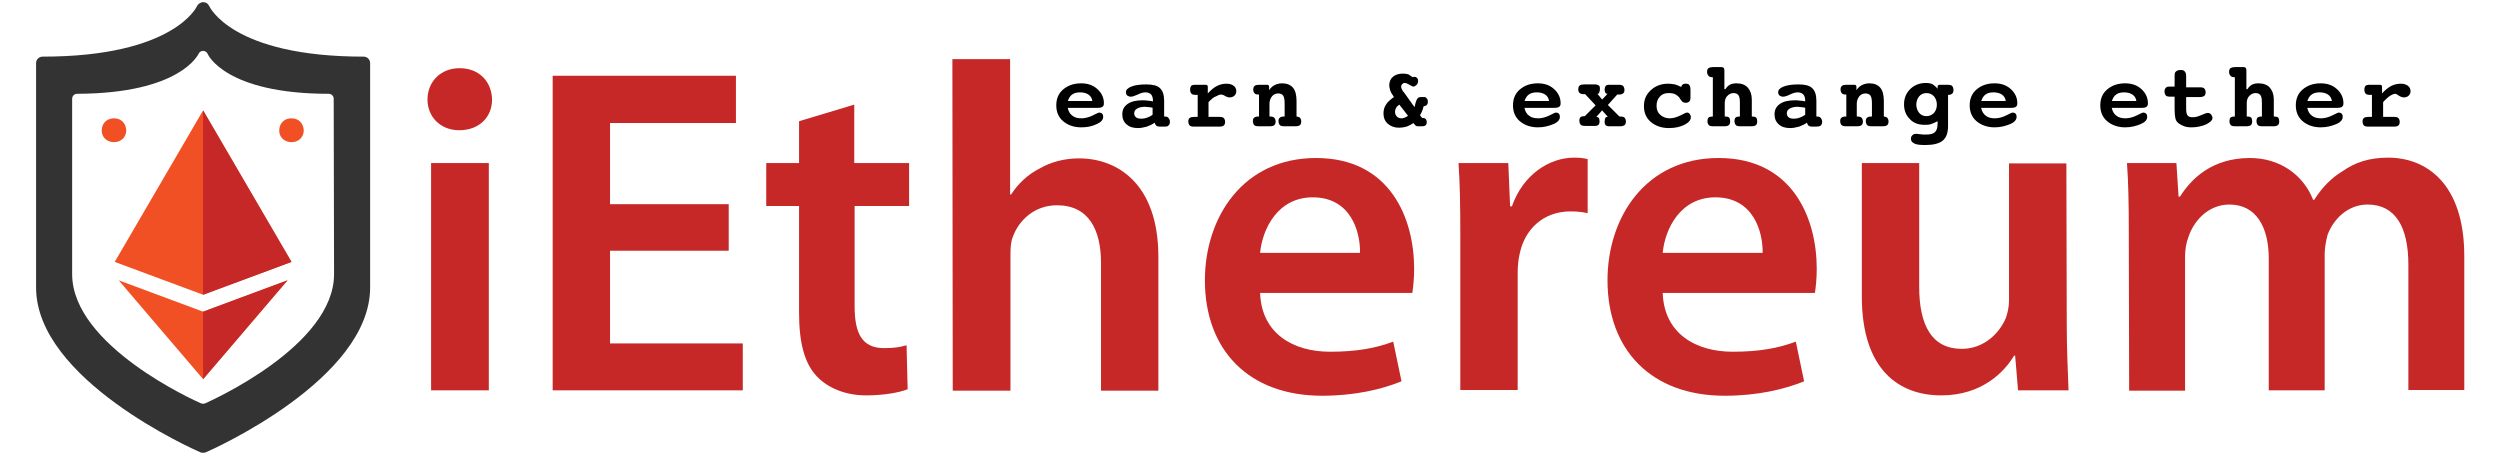
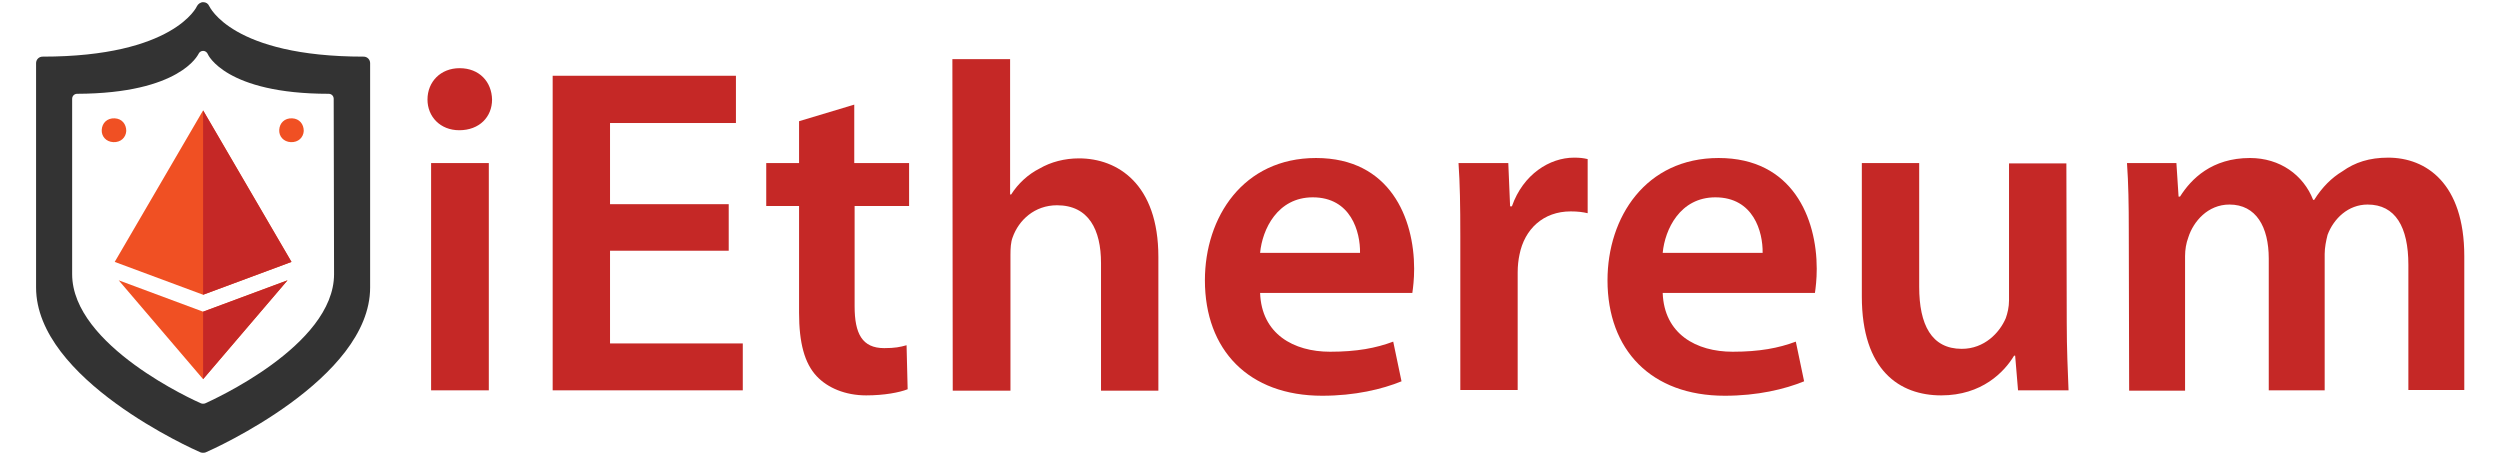
<svg xmlns="http://www.w3.org/2000/svg" version="1.1" id="Layer_1" x="0px" y="0px" viewBox="0 0 693 130" style="enable-background:new 0 0 693 130;" xml:space="preserve">
  <style type="text/css">
	.st0{fill:#C52826;}
	.st1{fill:#333333;}
	.st2{fill:#F05023;}
</style>
  <path id="XMLID_6_" class="st0" d="M136.4,27.6c0,4.8-3.5,8.5-9.1,8.5c-5.3,0-8.8-3.8-8.8-8.5c0-4.9,3.6-8.7,8.9-8.7  C132.9,18.9,136.3,22.7,136.4,27.6z M119.5,108.2v-63h16v63H119.5z" />
  <polygon id="XMLID_7_" class="st0" points="202,69.5 169.1,69.5 169.1,95.2 205.9,95.2 205.9,108.2 153.2,108.2 153.2,21 204,21   204,34.1 169.1,34.1 169.1,56.6 202,56.6 " />
  <path id="XMLID_8_" class="st0" d="M236.8,29v16.2H252v11.9h-15.1v27.8c0,7.6,2.1,11.6,8.2,11.6c3,0,4.4-0.3,6.2-0.8l0.3,12.2  c-2.3,0.9-6.5,1.7-11.5,1.7c-5.8,0-10.7-2.1-13.7-5.3c-3.4-3.6-4.9-9.3-4.9-17.6V57.1h-9.1V45.2h9.1V33.6L236.8,29z" />
  <path id="XMLID_9_" class="st0" d="M264,16.4h16v37.5h0.3c1.9-3,4.7-5.6,7.9-7.2c3.1-1.8,6.9-2.8,10.9-2.8c10.7,0,22,7.1,22,27.3  v37.1h-15.9V72.9c0-9.2-3.4-16-12.2-16c-6.2,0-10.6,4.1-12.3,8.9c-0.5,1.3-0.6,3-0.6,4.8v37.7h-16L264,16.4L264,16.4z" />
  <path id="XMLID_12_" class="st0" d="M349.3,81.2c0.4,11.4,9.3,16.3,19.4,16.3c7.4,0,12.7-1,17.5-2.8l2.3,11c-5.4,2.2-12.9,4-22,4  c-20.4,0-32.5-12.7-32.5-32c0-17.5,10.6-33.9,30.8-33.9c20.6,0,27.2,16.8,27.2,30.7c0,3-0.3,5.3-0.5,6.7H349.3z M377,70.1  c0.1-5.8-2.5-15.4-13.1-15.4c-9.8,0-14,8.9-14.6,15.4H377z" />
  <path id="XMLID_13_" class="st0" d="M404.8,65.5c0-8.5-0.1-14.6-0.5-20.3h13.8l0.5,12h0.5c3.1-8.9,10.5-13.5,17.2-13.5  c1.6,0,2.5,0.1,3.8,0.4v15c-1.3-0.3-2.7-0.5-4.7-0.5c-7.6,0-12.8,4.9-14.2,12c-0.3,1.4-0.5,3.1-0.5,4.9v32.6h-15.9L404.8,65.5  L404.8,65.5z" />
  <path id="XMLID_16_" class="st0" d="M460.9,81.2c0.4,11.4,9.3,16.3,19.4,16.3c7.4,0,12.7-1,17.5-2.8l2.3,11c-5.4,2.2-12.9,4-22,4  c-20.4,0-32.5-12.7-32.5-32c0-17.5,10.6-33.9,30.8-33.9c20.6,0,27.2,16.8,27.2,30.7c0,3-0.3,5.3-0.5,6.7H460.9z M488.6,70.1  c0.1-5.8-2.5-15.4-13.1-15.4c-9.8,0-14,8.9-14.6,15.4H488.6z" />
  <path id="XMLID_17_" class="st0" d="M572.9,89.3c0,7.5,0.3,13.7,0.5,18.9h-14l-0.8-9.6h-0.3c-2.7,4.5-8.9,11-20.2,11  c-11.5,0-22-6.9-22-27.4v-37H532v34.3c0,10.5,3.4,17.2,11.8,17.2c6.3,0,10.5-4.5,12.2-8.5c0.5-1.4,0.9-3.1,0.9-4.9v-38h15.9  L572.9,89.3L572.9,89.3z" />
  <path id="XMLID_18_" class="st0" d="M590.1,64c0-7.2-0.1-13.3-0.5-18.8h13.7l0.6,9.3h0.4c3.1-4.9,8.8-10.7,19.4-10.7  c8.3,0,14.8,4.7,17.5,11.6h0.3c2.2-3.5,4.8-6.1,7.8-7.9c3.5-2.5,7.5-3.8,12.7-3.8c10.5,0,21.1,7.1,21.1,27.3v37.1h-15.5V73.4  c0-10.5-3.6-16.7-11.3-16.7c-5.4,0-9.4,3.9-11.1,8.4c-0.4,1.6-0.8,3.5-0.8,5.3v37.8h-15.5V71.7c0-8.8-3.5-15-10.9-15  c-6,0-10,4.7-11.4,9.1c-0.6,1.6-0.9,3.4-0.9,5.2v37.3h-15.5L590.1,64L590.1,64z" />
  <path id="XMLID_21_" class="st1" d="M100.8,15.7c-36.6,0-42.7-13.9-42.8-14c-0.3-0.7-0.9-1.1-1.7-1.1l0,0c-0.7,0-1.4,0.5-1.7,1.1  c0,0.1-6.4,14-42.8,14c-1,0-1.8,0.8-1.8,1.8v62.2c0,25.5,43.7,44.9,45.6,45.7c0.2,0.1,0.5,0.1,0.7,0.1s0.5,0,0.7-0.1  c1.9-0.8,45.6-20.3,45.6-45.7V17.5C102.6,16.5,101.8,15.7,100.8,15.7z M92.6,76c0,19.9-34.2,35.1-35.7,35.8  c-0.2,0.1-0.4,0.1-0.6,0.1c-0.2,0-0.4,0-0.6-0.1C54.3,111.2,20,95.9,20,76V27.4c0-0.8,0.6-1.4,1.4-1.4C50,25.9,54.9,15.1,55,15  c0.2-0.5,0.7-0.9,1.3-0.9l0,0c0.6,0,1.1,0.4,1.3,0.9c0,0.1,4.9,11,33.5,11c0.8,0,1.4,0.6,1.4,1.4L92.6,76z" />
  <polygon id="XMLID_22_" class="st2" points="80.8,72.6 56.3,81.7 31.8,72.6 56.3,30.6 " />
  <polygon id="XMLID_23_" class="st2" points="79.7,77.7 56.3,105.1 32.9,77.7 56.3,86.4 " />
  <polygon id="XMLID_24_" class="st0" points="56.3,86.4 79.7,77.7 56.3,105.1 " />
  <polygon id="XMLID_25_" class="st0" points="80.8,72.6 56.3,81.7 56.3,30.6 " />
  <path id="XMLID_46_" class="st2" d="M35,36.3c-0.1,1.8-1.5,3.2-3.6,3.1c-2-0.1-3.3-1.6-3.2-3.4c0.1-1.9,1.5-3.3,3.6-3.2  C33.8,32.9,35,34.4,35,36.3z" />
  <path id="XMLID_47_" class="st2" d="M84.2,36.3c-0.1,1.8-1.5,3.2-3.6,3.1c-2-0.1-3.3-1.6-3.2-3.4c0.1-1.9,1.5-3.3,3.6-3.2  C83,32.9,84.2,34.4,84.2,36.3z" />
-   <g>
-     <path d="M296,30c0.2,0.9,0.6,1.6,1.3,2.1c0.6,0.5,1.5,0.7,2.5,0.7c1,0,2.1-0.3,3.1-0.8c1-0.5,1.6-0.8,1.8-0.8   c0.3,0,0.6,0.1,0.8,0.3c0.2,0.2,0.3,0.5,0.3,0.9c0,0.8-0.6,1.5-1.8,2c-1.2,0.6-2.6,0.9-4.3,0.9c-2,0-3.7-0.6-5-1.7   c-1.3-1.1-1.9-2.6-1.9-4.4c0-1.8,0.6-3.3,1.9-4.4s2.9-1.7,5-1.7c1.8,0,3.3,0.5,4.5,1.6c1.2,1.1,1.8,2.4,1.8,3.9   c0,0.5-0.1,0.8-0.4,1c-0.2,0.2-0.7,0.3-1.5,0.3H296z M302.8,28c-0.1-0.8-0.5-1.4-1.1-1.8c-0.6-0.4-1.4-0.6-2.3-0.6   c-0.9,0-1.7,0.2-2.2,0.6c-0.6,0.4-0.9,1-1.2,1.8H302.8z" />
-     <path d="M322.7,32.3h0.2c0.5,0,0.8,0.1,1,0.4c0.2,0.2,0.4,0.6,0.4,1c0,0.5-0.1,0.8-0.4,1.1s-0.7,0.3-1.2,0.3h-1.2   c-0.4,0-0.7-0.1-0.9-0.2c-0.2-0.2-0.4-0.4-0.5-0.9c-0.7,0.5-1.4,0.8-2.2,1.1c-0.8,0.2-1.6,0.4-2.4,0.4c-1.4,0-2.4-0.3-3.2-1   c-0.8-0.7-1.2-1.6-1.2-2.8c0-1.3,0.5-2.2,1.5-2.9c1-0.7,2.4-1,4.2-1c0.4,0,0.8,0,1.3,0.1c0.5,0,1,0.1,1.5,0.2v-0.2   c0-0.8-0.2-1.3-0.5-1.7c-0.4-0.4-0.9-0.6-1.6-0.6c-0.6,0-1.3,0.2-2.1,0.6c-0.9,0.4-1.5,0.6-1.9,0.6c-0.4,0-0.7-0.1-1-0.3   c-0.2-0.2-0.4-0.5-0.4-0.9c0-0.7,0.5-1.2,1.5-1.6s2.4-0.6,4.1-0.6c1.8,0,3.1,0.3,3.8,1c0.8,0.7,1.2,1.9,1.2,3.5V32.3z M319.6,29.9   c-0.4-0.1-0.8-0.2-1.2-0.2c-0.4,0-0.7-0.1-1-0.1c-0.9,0-1.7,0.2-2.2,0.5s-0.8,0.7-0.8,1.3c0,0.5,0.2,0.9,0.5,1.1   c0.3,0.3,0.8,0.4,1.5,0.4c0.6,0,1.1-0.1,1.6-0.3c0.5-0.2,1-0.4,1.5-0.8V29.9z" />
-     <path d="M335,28.3v4.1h3c0.6,0,1,0.1,1.2,0.3c0.2,0.2,0.4,0.6,0.4,1c0,0.5-0.1,0.9-0.4,1.1c-0.2,0.2-0.6,0.3-1.2,0.3H331   c-0.6,0-1-0.1-1.2-0.3c-0.2-0.2-0.4-0.6-0.4-1.1c0-0.5,0.1-0.8,0.4-1c0.2-0.2,0.7-0.3,1.2-0.3h1v-6.1h-0.5c-0.6,0-1-0.1-1.2-0.3   c-0.2-0.2-0.4-0.6-0.4-1.1c0-0.5,0.1-0.8,0.3-1.1c0.2-0.2,0.6-0.3,1.2-0.3h2.7c0.2,0,0.4,0,0.5,0.1c0.1,0.1,0.2,0.2,0.2,0.4v1.9   c0.9-1,1.8-1.7,2.6-2.1s1.7-0.6,2.6-0.6c0.8,0,1.5,0.2,2,0.6c0.5,0.4,0.7,0.9,0.7,1.5c0,0.5-0.2,0.9-0.5,1.2s-0.8,0.5-1.3,0.5   c-0.4,0-0.8-0.1-1.3-0.4s-0.9-0.4-1.1-0.4c-0.4,0-0.9,0.2-1.4,0.5C336.4,26.9,335.8,27.5,335,28.3z" />
-     <path d="M359,32.3h0.2c0.5,0,0.8,0.1,1.1,0.3c0.2,0.2,0.4,0.6,0.4,1c0,0.5-0.1,0.9-0.4,1.1c-0.2,0.2-0.6,0.3-1.2,0.3h-3.1   c-0.6,0-1-0.1-1.2-0.3c-0.2-0.2-0.4-0.6-0.4-1.1c0-0.5,0.1-0.8,0.4-1c0.2-0.2,0.6-0.3,1.1-0.3h0.2v-3.6c0-1-0.1-1.7-0.4-2.2   c-0.3-0.4-0.8-0.6-1.4-0.6c-0.7,0-1.3,0.3-1.7,0.8c-0.4,0.5-0.7,1.2-0.7,2v3.6h0.2c0.5,0,0.8,0.1,1.1,0.3c0.2,0.2,0.4,0.6,0.4,1   c0,0.5-0.1,0.9-0.4,1.1c-0.2,0.2-0.6,0.3-1.2,0.3h-3.1c-0.6,0-1-0.1-1.2-0.3c-0.2-0.2-0.4-0.6-0.4-1.1c0-0.5,0.1-0.8,0.4-1   c0.2-0.2,0.6-0.3,1.1-0.3h0.2v-6.1h-0.2c-0.5,0-0.8-0.1-1-0.3s-0.4-0.6-0.4-1c0-0.5,0.1-0.9,0.4-1.1c0.2-0.2,0.7-0.3,1.2-0.3h2.1   c0.2,0,0.4,0,0.5,0.1c0.1,0.1,0.2,0.2,0.2,0.4v1c0.4-0.6,0.9-1.1,1.5-1.4c0.6-0.3,1.3-0.5,2.1-0.5c1.3,0,2.3,0.4,3,1.2   c0.7,0.8,1,2.1,1,3.7V32.3z" />
-     <path d="M391.6,21.4c0.1,0,0.2-0.1,0.3-0.1c0.1,0,0.1,0,0.2,0c0.3,0,0.5,0.1,0.7,0.3c0.2,0.2,0.3,0.5,0.3,0.8   c0,0.4-0.1,0.8-0.4,1.1c-0.3,0.3-0.6,0.5-0.9,0.5c-0.2,0-0.6-0.2-1.1-0.5c-0.5-0.3-0.9-0.5-1.3-0.5c-0.3,0-0.5,0.1-0.7,0.3   c-0.2,0.2-0.3,0.4-0.3,0.7c0,0.4,0.2,0.8,0.5,1.3c0.1,0.1,0.1,0.2,0.2,0.2l3,4.2c0.1-0.3,0.2-0.7,0.3-1.2c0.3-1.1,0.7-1.6,1.4-1.6   h0.5h0.5c0.3,0,0.5,0.1,0.7,0.4c0.2,0.2,0.3,0.5,0.3,0.9c0,0.4-0.1,0.7-0.3,0.9c-0.2,0.2-0.5,0.3-0.9,0.4c-0.1,0.5-0.2,0.9-0.4,1.3   c-0.2,0.4-0.3,0.8-0.6,1.1l0.6,0.8h0.2c0.4,0,0.6,0.1,0.8,0.3c0.2,0.2,0.3,0.5,0.3,0.8c0,0.4-0.1,0.7-0.3,0.9   c-0.2,0.2-0.5,0.3-1,0.3h-1c-0.3,0-0.5,0-0.6-0.1s-0.3-0.1-0.4-0.3l-0.4-0.5c-0.5,0.4-1.2,0.7-1.9,1c-0.7,0.2-1.4,0.3-2.1,0.3   c-1.3,0-2.3-0.4-3.1-1.1s-1.2-1.7-1.2-2.8c0-0.9,0.2-1.8,0.7-2.5c0.4-0.7,1.2-1.4,2.2-2.1l-0.7-1.1c-0.2-0.3-0.3-0.6-0.4-1   c-0.1-0.4-0.2-0.7-0.2-1.1c0-1,0.3-1.8,1-2.4s1.6-0.9,2.9-0.9c0.5,0,0.9,0.1,1.4,0.2C390.8,20.9,391.2,21.1,391.6,21.4z M387.9,29   c-0.4,0.3-0.7,0.5-0.9,0.9s-0.3,0.7-0.3,1.1c0,0.5,0.2,1,0.5,1.3c0.4,0.4,0.8,0.5,1.4,0.5c0.3,0,0.5-0.1,0.8-0.2s0.6-0.3,0.9-0.5   L387.9,29z" />
-     <path d="M422.6,30c0.2,0.9,0.6,1.6,1.3,2.1c0.6,0.5,1.5,0.7,2.5,0.7c1,0,2.1-0.3,3.1-0.8c1-0.5,1.6-0.8,1.8-0.8   c0.3,0,0.6,0.1,0.8,0.3c0.2,0.2,0.3,0.5,0.3,0.9c0,0.8-0.6,1.5-1.8,2s-2.6,0.9-4.3,0.9c-2,0-3.7-0.6-5-1.7   c-1.3-1.1-1.9-2.6-1.9-4.4c0-1.8,0.6-3.3,1.9-4.4c1.3-1.1,2.9-1.7,5-1.7c1.8,0,3.3,0.5,4.5,1.6c1.2,1.1,1.8,2.4,1.8,3.9   c0,0.5-0.1,0.8-0.4,1c-0.2,0.2-0.7,0.3-1.5,0.3H422.6z M429.4,28c-0.1-0.8-0.5-1.4-1.1-1.8c-0.6-0.4-1.4-0.6-2.3-0.6   c-0.9,0-1.7,0.2-2.2,0.6c-0.6,0.4-0.9,1-1.2,1.8H429.4z" />
-     <path d="M442.8,26l1.3,1.6l1.5-1.6c-0.3,0-0.5-0.1-0.6-0.3c-0.1-0.2-0.2-0.5-0.2-0.9c0-0.4,0.1-0.7,0.3-1c0.2-0.2,0.5-0.3,0.9-0.3   h2.7c0.6,0,1,0.1,1.2,0.3c0.2,0.2,0.4,0.6,0.4,1.1c0,0.5-0.1,0.8-0.4,1c-0.2,0.2-0.6,0.3-1.1,0.3h-0.5l-2.6,2.9l3.2,3.2h0.3   c0.5,0,0.9,0.1,1.1,0.3c0.2,0.2,0.4,0.6,0.4,1c0,0.5-0.1,0.9-0.4,1.1c-0.3,0.2-0.7,0.3-1.2,0.3H446c-0.4,0-0.7-0.1-0.9-0.3   c-0.2-0.2-0.3-0.5-0.3-1c0-0.4,0.1-0.8,0.2-1c0.1-0.2,0.3-0.3,0.6-0.3h0.1l-1.6-1.8l-1.6,1.8h0c0.3,0,0.5,0.1,0.7,0.3   c0.1,0.2,0.2,0.5,0.2,0.9c0,0.5-0.1,0.8-0.3,1c-0.2,0.2-0.5,0.3-1,0.3h-2.7c-0.6,0-1-0.1-1.2-0.3c-0.2-0.2-0.4-0.6-0.4-1.1   c0-0.5,0.1-0.8,0.3-1c0.2-0.2,0.6-0.3,1-0.3h0.2l3-3l-2.9-3.1h-0.4c-0.5,0-0.9-0.1-1.1-0.3c-0.3-0.2-0.4-0.6-0.4-1   c0-0.5,0.1-0.9,0.4-1.1c0.3-0.2,0.7-0.3,1.2-0.3h3.1c0.4,0,0.7,0.1,1,0.3s0.3,0.6,0.3,1c0,0.4-0.1,0.7-0.2,0.9   C443.3,25.9,443.1,26,442.8,26z" />
-     <path d="M466,24.1c0.1-0.3,0.3-0.6,0.5-0.7c0.2-0.2,0.5-0.2,0.8-0.2c0.5,0,0.8,0.1,1,0.4c0.2,0.3,0.3,0.7,0.3,1.4V27   c0,0.5-0.1,0.9-0.3,1.1c-0.2,0.2-0.5,0.4-1,0.4c-0.3,0-0.6-0.1-0.8-0.2c-0.2-0.1-0.4-0.4-0.7-0.8c-0.3-0.6-0.8-1-1.3-1.3   s-1.2-0.4-2-0.4c-1,0-1.8,0.3-2.4,1c-0.6,0.6-0.9,1.5-0.9,2.5c0,1.1,0.3,1.9,1,2.5s1.5,1,2.6,1c1,0,2-0.3,3-0.8s1.6-0.8,1.8-0.8   c0.3,0,0.6,0.1,0.8,0.4s0.3,0.5,0.3,0.9c0,0.8-0.6,1.5-1.8,2.1s-2.6,0.9-4.3,0.9c-2,0-3.7-0.6-5-1.7c-1.3-1.1-1.9-2.6-1.9-4.4   c0-1.8,0.6-3.2,1.9-4.4c1.3-1.2,2.9-1.8,4.8-1.8c0.6,0,1.3,0.1,1.9,0.2C464.7,23.5,465.4,23.8,466,24.1z" />
-     <path d="M478.3,24.7c0.3-0.5,0.7-0.9,1.2-1.2c0.5-0.3,1.2-0.4,1.9-0.4c1.3,0,2.4,0.4,3.1,1.2c0.7,0.8,1.1,1.9,1.1,3.3v4.7h0.2   c0.4,0,0.8,0.1,1,0.3c0.2,0.2,0.3,0.6,0.3,1c0,0.5-0.1,0.9-0.4,1.1c-0.2,0.2-0.6,0.3-1.2,0.3h-3.1c-0.6,0-1-0.1-1.2-0.3   c-0.2-0.2-0.4-0.6-0.4-1.1c0-0.5,0.1-0.8,0.3-1c0.2-0.2,0.6-0.3,1-0.3h0.2v-3.7c0-1.1-0.1-1.8-0.4-2.2c-0.3-0.4-0.7-0.6-1.4-0.6   c-0.7,0-1.2,0.3-1.7,0.8c-0.5,0.5-0.7,1.2-0.7,2v3.7h0.2c0.5,0,0.8,0.1,1,0.3s0.3,0.6,0.3,1c0,0.5-0.1,0.9-0.4,1.1   c-0.2,0.2-0.6,0.3-1.2,0.3h-3.1c-0.6,0-1-0.1-1.2-0.3s-0.4-0.6-0.4-1.1c0-0.4,0.1-0.8,0.3-1c0.2-0.2,0.6-0.3,1-0.3h0.2V21.4h-0.2   c-0.4,0-0.8-0.1-1-0.4c-0.2-0.2-0.4-0.6-0.4-1c0-0.5,0.1-0.9,0.4-1.1s0.7-0.3,1.2-0.3h2.4c0.3,0,0.5,0.1,0.6,0.2   c0.1,0.1,0.2,0.3,0.2,0.7V24.7z" />
-     <path d="M503.5,32.3h0.2c0.5,0,0.8,0.1,1,0.4c0.2,0.2,0.4,0.6,0.4,1c0,0.5-0.1,0.8-0.4,1.1c-0.2,0.2-0.7,0.3-1.2,0.3h-1.2   c-0.4,0-0.7-0.1-0.9-0.2c-0.2-0.2-0.4-0.4-0.5-0.9c-0.7,0.5-1.4,0.8-2.2,1.1c-0.8,0.2-1.6,0.4-2.4,0.4c-1.4,0-2.4-0.3-3.2-1   c-0.8-0.7-1.2-1.6-1.2-2.8c0-1.3,0.5-2.2,1.5-2.9c1-0.7,2.4-1,4.2-1c0.4,0,0.8,0,1.3,0.1c0.5,0,1,0.1,1.5,0.2v-0.2   c0-0.8-0.2-1.3-0.5-1.7c-0.4-0.4-0.9-0.6-1.6-0.6c-0.6,0-1.3,0.2-2.1,0.6s-1.5,0.6-1.9,0.6c-0.4,0-0.7-0.1-1-0.3   c-0.2-0.2-0.4-0.5-0.4-0.9c0-0.7,0.5-1.2,1.5-1.6c1-0.4,2.4-0.6,4.1-0.6c1.8,0,3.1,0.3,3.8,1c0.8,0.7,1.2,1.9,1.2,3.5V32.3z    M500.5,29.9c-0.4-0.1-0.8-0.2-1.2-0.2c-0.4,0-0.7-0.1-1-0.1c-0.9,0-1.7,0.2-2.2,0.5s-0.8,0.7-0.8,1.3c0,0.5,0.2,0.9,0.5,1.1   c0.3,0.3,0.8,0.4,1.5,0.4c0.6,0,1.1-0.1,1.6-0.3c0.5-0.2,1-0.4,1.5-0.8V29.9z" />
-     <path d="M521.8,32.3h0.2c0.5,0,0.8,0.1,1.1,0.3c0.2,0.2,0.4,0.6,0.4,1c0,0.5-0.1,0.9-0.4,1.1c-0.2,0.2-0.6,0.3-1.2,0.3h-3.1   c-0.6,0-1-0.1-1.2-0.3c-0.2-0.2-0.4-0.6-0.4-1.1c0-0.5,0.1-0.8,0.4-1c0.2-0.2,0.6-0.3,1.1-0.3h0.2v-3.6c0-1-0.1-1.7-0.4-2.2   c-0.3-0.4-0.8-0.6-1.4-0.6c-0.7,0-1.3,0.3-1.7,0.8c-0.4,0.5-0.7,1.2-0.7,2v3.6h0.2c0.5,0,0.8,0.1,1.1,0.3c0.2,0.2,0.4,0.6,0.4,1   c0,0.5-0.1,0.9-0.4,1.1c-0.2,0.2-0.6,0.3-1.2,0.3h-3.1c-0.6,0-1-0.1-1.2-0.3c-0.2-0.2-0.4-0.6-0.4-1.1c0-0.5,0.1-0.8,0.4-1   c0.2-0.2,0.6-0.3,1.1-0.3h0.2v-6.1h-0.2c-0.5,0-0.8-0.1-1-0.3s-0.4-0.6-0.4-1c0-0.5,0.1-0.9,0.4-1.1c0.2-0.2,0.7-0.3,1.2-0.3h2.1   c0.2,0,0.4,0,0.5,0.1c0.1,0.1,0.2,0.2,0.2,0.4v1c0.4-0.6,0.9-1.1,1.5-1.4c0.6-0.3,1.3-0.5,2.1-0.5c1.3,0,2.3,0.4,3,1.2   c0.7,0.8,1,2.1,1,3.7V32.3z" />
-     <path d="M537.1,24.6V24c0-0.2,0.1-0.3,0.2-0.4s0.3-0.1,0.5-0.1h2.1c0.6,0,1,0.1,1.2,0.3c0.2,0.2,0.4,0.6,0.4,1.1   c0,0.5-0.1,0.8-0.3,1s-0.6,0.4-1,0.4h-0.2v8.7c0,1.8-0.5,3.2-1.5,4c-1,0.8-2.6,1.2-4.8,1.2c-1.4,0-2.4-0.1-3-0.4   c-0.6-0.3-1-0.7-1-1.3c0-0.4,0.1-0.7,0.4-1c0.3-0.3,0.6-0.4,1-0.4c0.1,0,0.5,0,1.1,0.1c0.6,0.1,1.2,0.1,1.7,0.1   c1.2,0,2-0.2,2.5-0.7c0.5-0.5,0.7-1.3,0.7-2.4v-0.6c-0.6,0.3-1.2,0.6-1.8,0.8c-0.6,0.2-1.2,0.2-1.8,0.2c-1.7,0-3.1-0.5-4.1-1.6   c-1.1-1.1-1.6-2.4-1.6-4.1c0-1.7,0.6-3.1,1.7-4.2c1.1-1.1,2.6-1.7,4.3-1.7c0.8,0,1.4,0.1,2,0.4C536.2,23.7,536.7,24.1,537.1,24.6z    M534,25.8c-0.8,0-1.5,0.3-2,0.9c-0.5,0.6-0.8,1.4-0.8,2.3c0,0.9,0.3,1.7,0.8,2.3c0.5,0.6,1.2,0.9,2,0.9c0.8,0,1.5-0.3,2.1-0.9   c0.5-0.6,0.8-1.3,0.8-2.3c0-0.9-0.3-1.7-0.8-2.3C535.5,26.1,534.9,25.8,534,25.8z" />
-     <path d="M549.2,30c0.2,0.9,0.6,1.6,1.3,2.1c0.6,0.5,1.5,0.7,2.5,0.7c1,0,2.1-0.3,3.1-0.8c1-0.5,1.6-0.8,1.8-0.8   c0.3,0,0.6,0.1,0.8,0.3c0.2,0.2,0.3,0.5,0.3,0.9c0,0.8-0.6,1.5-1.8,2s-2.6,0.9-4.3,0.9c-2,0-3.7-0.6-5-1.7   c-1.3-1.1-1.9-2.6-1.9-4.4c0-1.8,0.6-3.3,1.9-4.4c1.3-1.1,2.9-1.7,5-1.7c1.8,0,3.3,0.5,4.5,1.6c1.2,1.1,1.8,2.4,1.8,3.9   c0,0.5-0.1,0.8-0.4,1c-0.2,0.2-0.7,0.3-1.5,0.3H549.2z M556,28c-0.1-0.8-0.5-1.4-1.1-1.8c-0.6-0.4-1.4-0.6-2.3-0.6   c-0.9,0-1.7,0.2-2.2,0.6c-0.6,0.4-0.9,1-1.2,1.8H556z" />
-     <path d="M585.4,30c0.2,0.9,0.6,1.6,1.3,2.1c0.6,0.5,1.5,0.7,2.5,0.7c1,0,2.1-0.3,3.1-0.8c1-0.5,1.6-0.8,1.8-0.8   c0.3,0,0.6,0.1,0.8,0.3c0.2,0.2,0.3,0.5,0.3,0.9c0,0.8-0.6,1.5-1.8,2s-2.6,0.9-4.3,0.9c-2,0-3.7-0.6-5-1.7   c-1.3-1.1-1.9-2.6-1.9-4.4c0-1.8,0.6-3.3,1.9-4.4c1.3-1.1,2.9-1.7,5-1.7c1.8,0,3.3,0.5,4.5,1.6c1.2,1.1,1.8,2.4,1.8,3.9   c0,0.5-0.1,0.8-0.4,1c-0.2,0.2-0.7,0.3-1.5,0.3H585.4z M592.2,28c-0.1-0.8-0.5-1.4-1.1-1.8c-0.6-0.4-1.4-0.6-2.3-0.6   c-0.9,0-1.7,0.2-2.2,0.6c-0.6,0.4-0.9,1-1.2,1.8H592.2z" />
-     <path d="M606,24.2h3.8c0.6,0,1,0.1,1.2,0.3c0.2,0.2,0.4,0.6,0.4,1c0,0.5-0.1,0.9-0.4,1.1s-0.7,0.3-1.2,0.3H606v3.2   c0,0.9,0.1,1.5,0.4,1.9s0.8,0.5,1.5,0.5c0.7,0,1.4-0.2,2.3-0.6s1.5-0.6,1.8-0.6c0.3,0,0.6,0.1,0.9,0.4c0.2,0.3,0.4,0.6,0.4,1   c0,0.6-0.6,1.2-1.8,1.8c-1.2,0.5-2.5,0.8-4,0.8c-0.9,0-1.6-0.1-2.3-0.4s-1.2-0.6-1.6-1c-0.3-0.3-0.5-0.7-0.6-1.2   c-0.1-0.5-0.2-1.3-0.2-2.4v-0.3v-3.2h-1.2c-0.6,0-1-0.1-1.2-0.3c-0.2-0.2-0.4-0.6-0.4-1.1c0-0.5,0.1-0.8,0.4-1.1s0.6-0.3,1.2-0.3   h1.2v-3c0-0.6,0.1-1,0.4-1.2c0.2-0.2,0.6-0.4,1.2-0.4s1,0.1,1.2,0.4c0.2,0.2,0.4,0.6,0.4,1.2V24.2z" />
-     <path d="M623,24.7c0.3-0.5,0.7-0.9,1.2-1.2c0.5-0.3,1.2-0.4,1.9-0.4c1.3,0,2.4,0.4,3.1,1.2c0.7,0.8,1.1,1.9,1.1,3.3v4.7h0.2   c0.4,0,0.8,0.1,1,0.3c0.2,0.2,0.3,0.6,0.3,1c0,0.5-0.1,0.9-0.4,1.1c-0.2,0.2-0.6,0.3-1.2,0.3h-3.1c-0.6,0-1-0.1-1.2-0.3   c-0.2-0.2-0.4-0.6-0.4-1.1c0-0.5,0.1-0.8,0.3-1c0.2-0.2,0.6-0.3,1-0.3h0.2v-3.7c0-1.1-0.1-1.8-0.4-2.2c-0.3-0.4-0.7-0.6-1.4-0.6   c-0.7,0-1.2,0.3-1.7,0.8c-0.5,0.5-0.7,1.2-0.7,2v3.7h0.2c0.5,0,0.8,0.1,1,0.3s0.3,0.6,0.3,1c0,0.5-0.1,0.9-0.4,1.1   c-0.2,0.2-0.6,0.3-1.2,0.3h-3.1c-0.6,0-1-0.1-1.2-0.3s-0.4-0.6-0.4-1.1c0-0.4,0.1-0.8,0.3-1c0.2-0.2,0.6-0.3,1-0.3h0.2V21.4h-0.2   c-0.4,0-0.8-0.1-1-0.4c-0.2-0.2-0.4-0.6-0.4-1c0-0.5,0.1-0.9,0.4-1.1s0.7-0.3,1.2-0.3h2.4c0.3,0,0.5,0.1,0.6,0.2   c0.1,0.1,0.2,0.3,0.2,0.7V24.7z" />
-     <path d="M639.6,30c0.2,0.9,0.6,1.6,1.3,2.1c0.6,0.5,1.5,0.7,2.5,0.7c1,0,2.1-0.3,3.1-0.8c1-0.5,1.6-0.8,1.8-0.8   c0.3,0,0.6,0.1,0.8,0.3c0.2,0.2,0.3,0.5,0.3,0.9c0,0.8-0.6,1.5-1.8,2s-2.6,0.9-4.3,0.9c-2,0-3.7-0.6-5-1.7   c-1.3-1.1-1.9-2.6-1.9-4.4c0-1.8,0.6-3.3,1.9-4.4c1.3-1.1,2.9-1.7,5-1.7c1.8,0,3.3,0.5,4.5,1.6c1.2,1.1,1.8,2.4,1.8,3.9   c0,0.5-0.1,0.8-0.4,1c-0.2,0.2-0.7,0.3-1.5,0.3H639.6z M646.4,28c-0.1-0.8-0.5-1.4-1.1-1.8c-0.6-0.4-1.4-0.6-2.3-0.6   c-0.9,0-1.7,0.2-2.2,0.6c-0.6,0.4-0.9,1-1.2,1.8H646.4z" />
-     <path d="M660.6,28.3v4.1h3c0.6,0,1,0.1,1.2,0.3c0.2,0.2,0.4,0.6,0.4,1c0,0.5-0.1,0.9-0.4,1.1c-0.2,0.2-0.6,0.3-1.2,0.3h-7.1   c-0.6,0-1-0.1-1.2-0.3c-0.2-0.2-0.4-0.6-0.4-1.1c0-0.5,0.1-0.8,0.4-1c0.2-0.2,0.7-0.3,1.2-0.3h1v-6.1h-0.5c-0.6,0-1-0.1-1.2-0.3   c-0.2-0.2-0.4-0.6-0.4-1.1c0-0.5,0.1-0.8,0.3-1.1c0.2-0.2,0.6-0.3,1.2-0.3h2.7c0.2,0,0.4,0,0.5,0.1c0.1,0.1,0.2,0.2,0.2,0.4v1.9   c0.9-1,1.8-1.7,2.6-2.1s1.7-0.6,2.6-0.6c0.8,0,1.5,0.2,2,0.6c0.5,0.4,0.7,0.9,0.7,1.5c0,0.5-0.2,0.9-0.5,1.2s-0.8,0.5-1.3,0.5   c-0.4,0-0.8-0.1-1.3-0.4S664.2,26,664,26c-0.4,0-0.9,0.2-1.4,0.5C662,26.9,661.3,27.5,660.6,28.3z" />
-   </g>
</svg>
